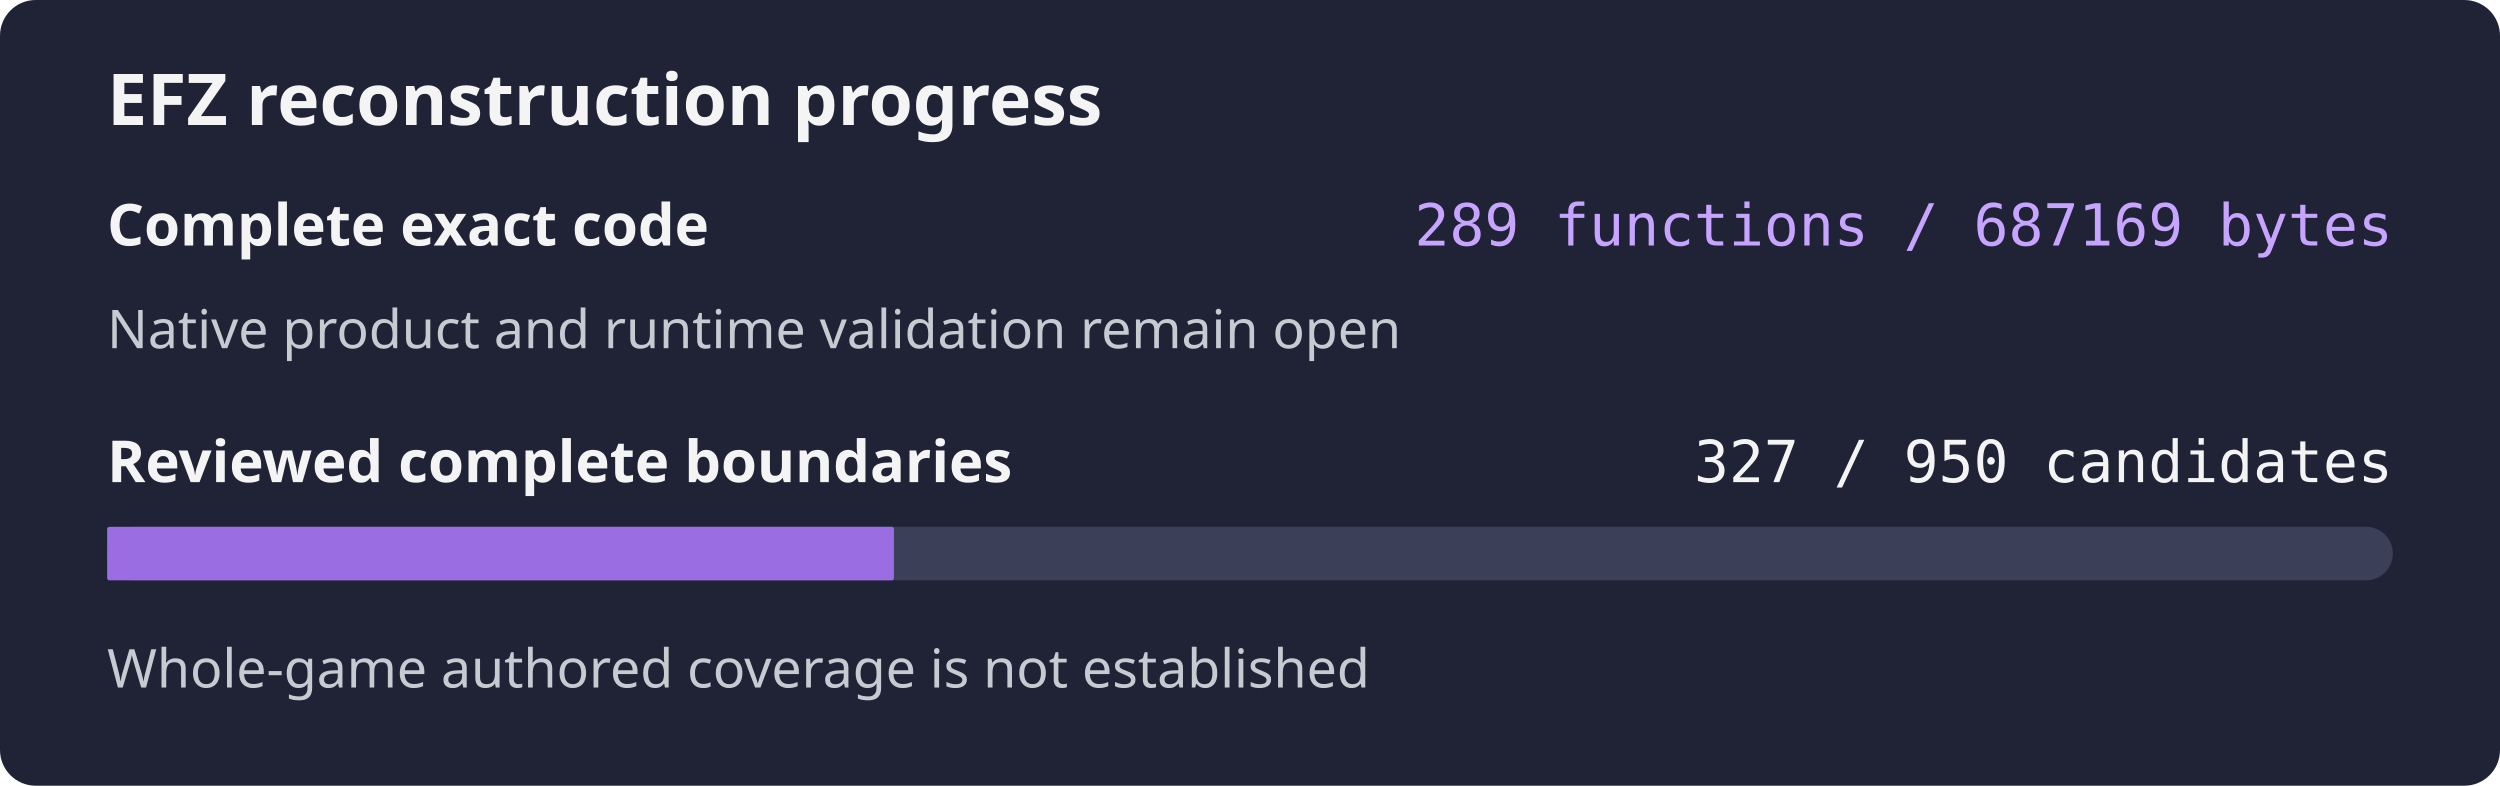
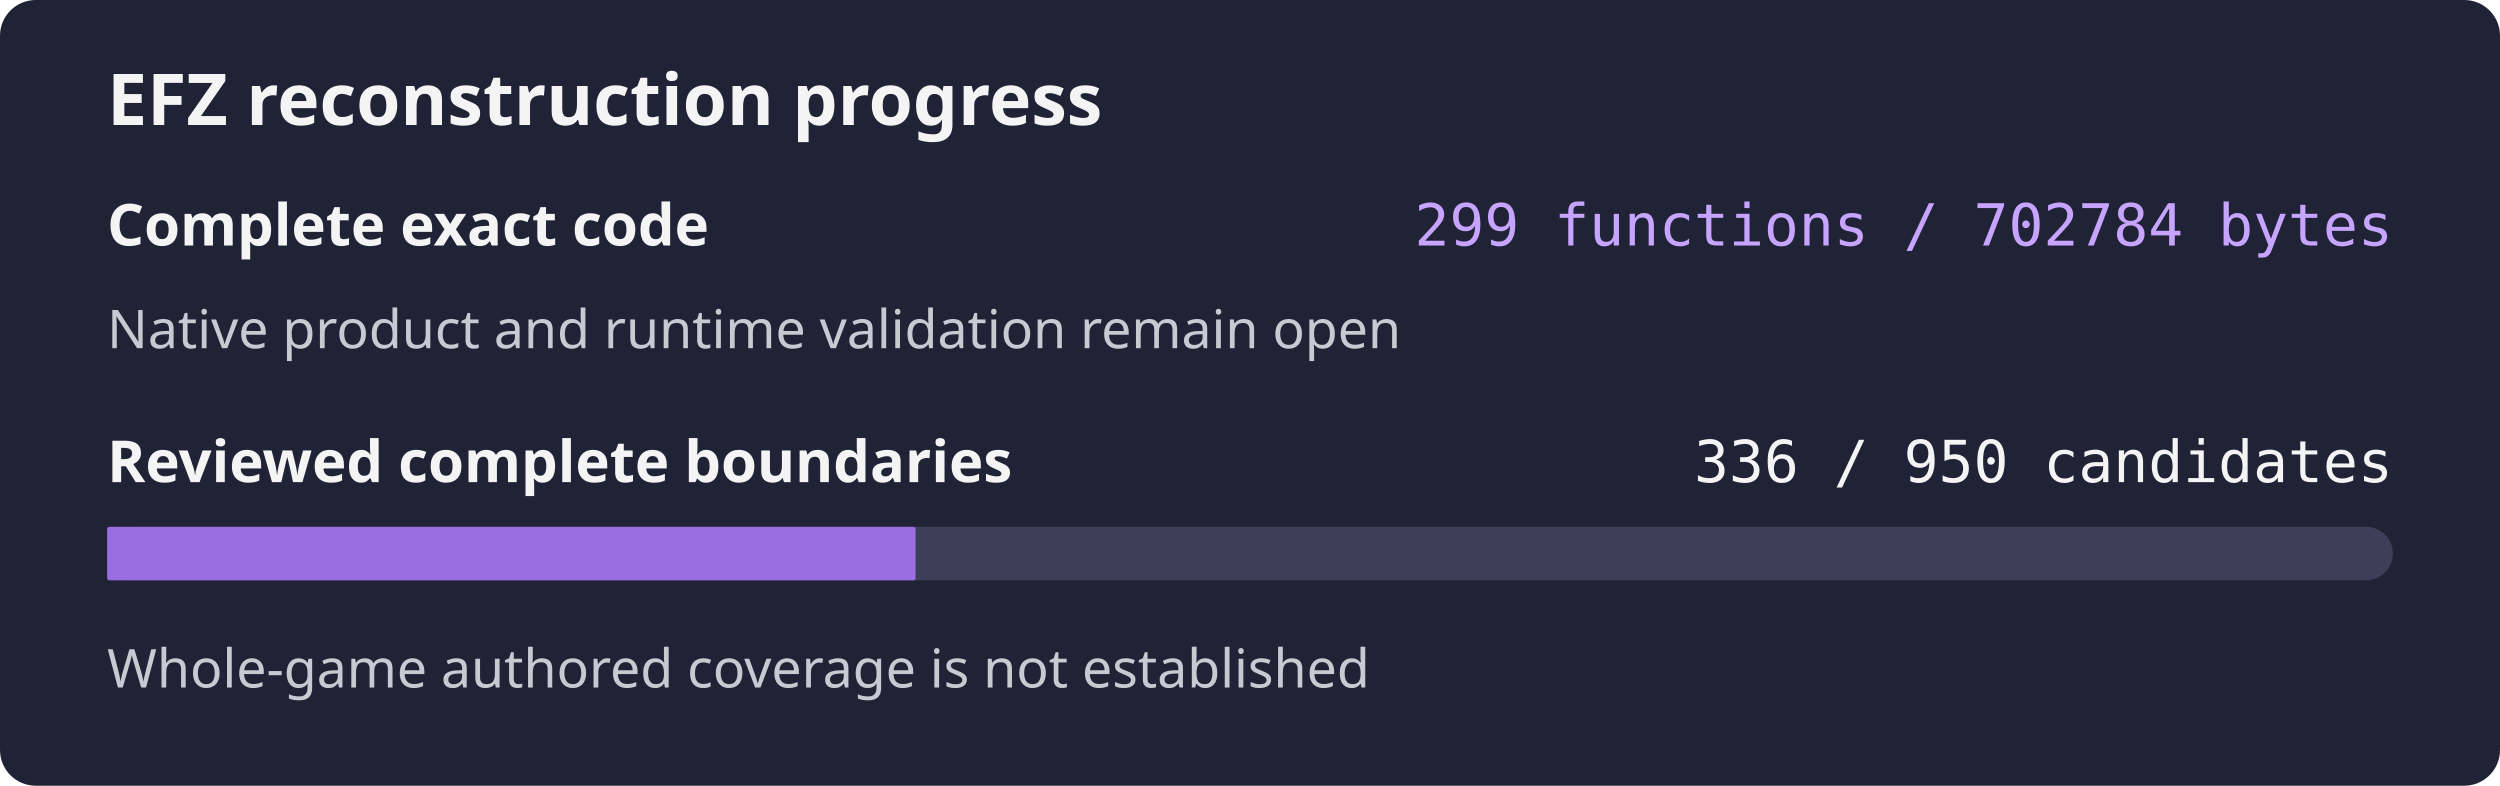
- <svg xmlns="http://www.w3.org/2000/svg" width="560" height="176" role="img" aria-label="EFZ reconstruction: 289 exact functions, 687169 exact bytes; 327 reviewed boundaries out of 950 candidates">
+ <svg xmlns="http://www.w3.org/2000/svg" width="560" height="176" role="img" aria-label="EFZ reconstruction: 299 exact functions, 702784 exact bytes; 336 reviewed boundaries out of 950 candidates">
  <rect width="560" height="176" rx="8" fill="#1f2335" />
  <text x="24" y="28" fill="#f4f4f5" font-family="sans-serif" font-size="16" font-weight="600">EFZ reconstruction progress</text>
  <text x="24" y="55" fill="#f4f4f5" font-family="sans-serif" font-size="13" font-weight="600">Complete exact code</text>
-   <text x="536" y="55" fill="#c7a4ff" text-anchor="end" font-family="monospace" font-size="13">289 functions / 687169 bytes</text>
+   <text x="536" y="55" fill="#c7a4ff" text-anchor="end" font-family="monospace" font-size="13">299 functions / 702784 bytes</text>
  <text x="24" y="78" fill="#c8cad2" font-family="sans-serif" font-size="12">Native product and runtime validation remain open</text>
  <text x="24" y="108" fill="#f4f4f5" font-family="sans-serif" font-size="13" font-weight="600">Reviewed complete boundaries</text>
-   <text x="536" y="108" fill="#f4f4f5" text-anchor="end" font-family="monospace" font-size="13">327 / 950 candidates</text>
+   <text x="536" y="108" fill="#f4f4f5" text-anchor="end" font-family="monospace" font-size="13">336 / 950 candidates</text>
  <rect x="24" y="118" width="512" height="12" rx="6" fill="#3b4058" />
-   <rect x="24" y="118" width="176.24" height="12" rx="0.5" fill="#9b6de3" />
+   <rect x="24" y="118" width="181.09" height="12" rx="0.5" fill="#9b6de3" />
  <text x="24" y="154" fill="#c8cad2" font-family="sans-serif" font-size="12">Whole-game authored coverage is not established</text>
</svg>
